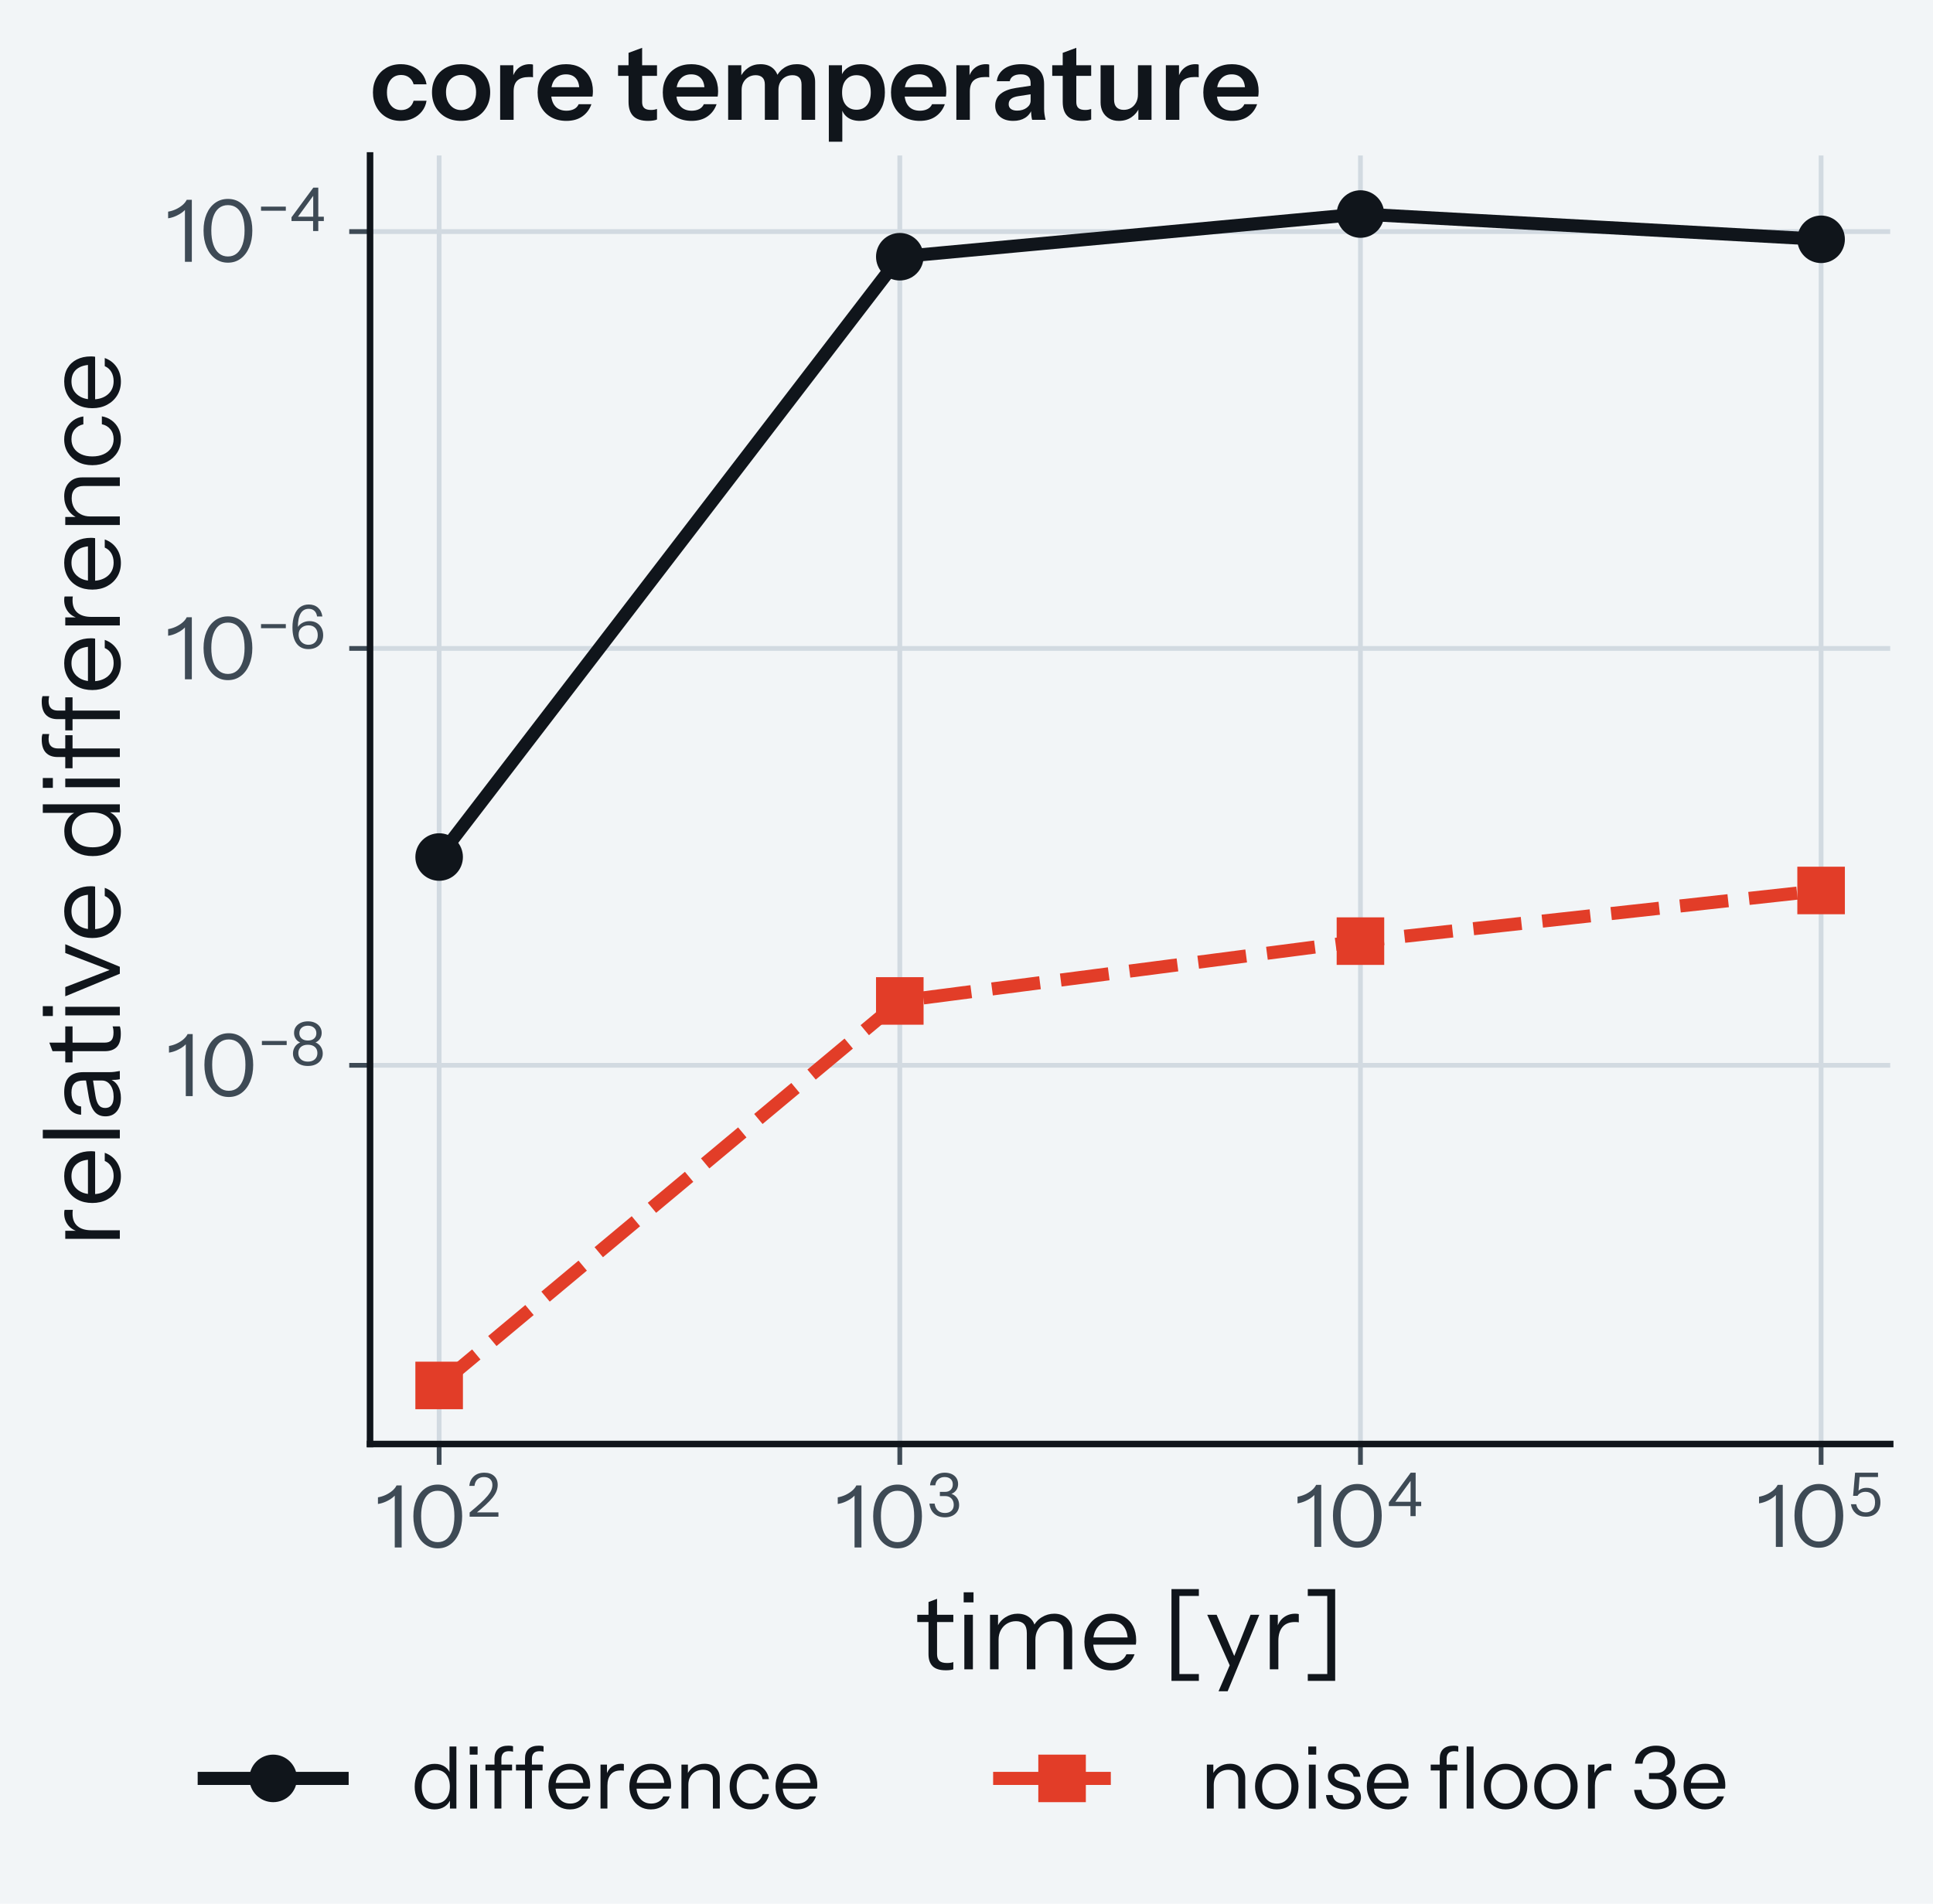
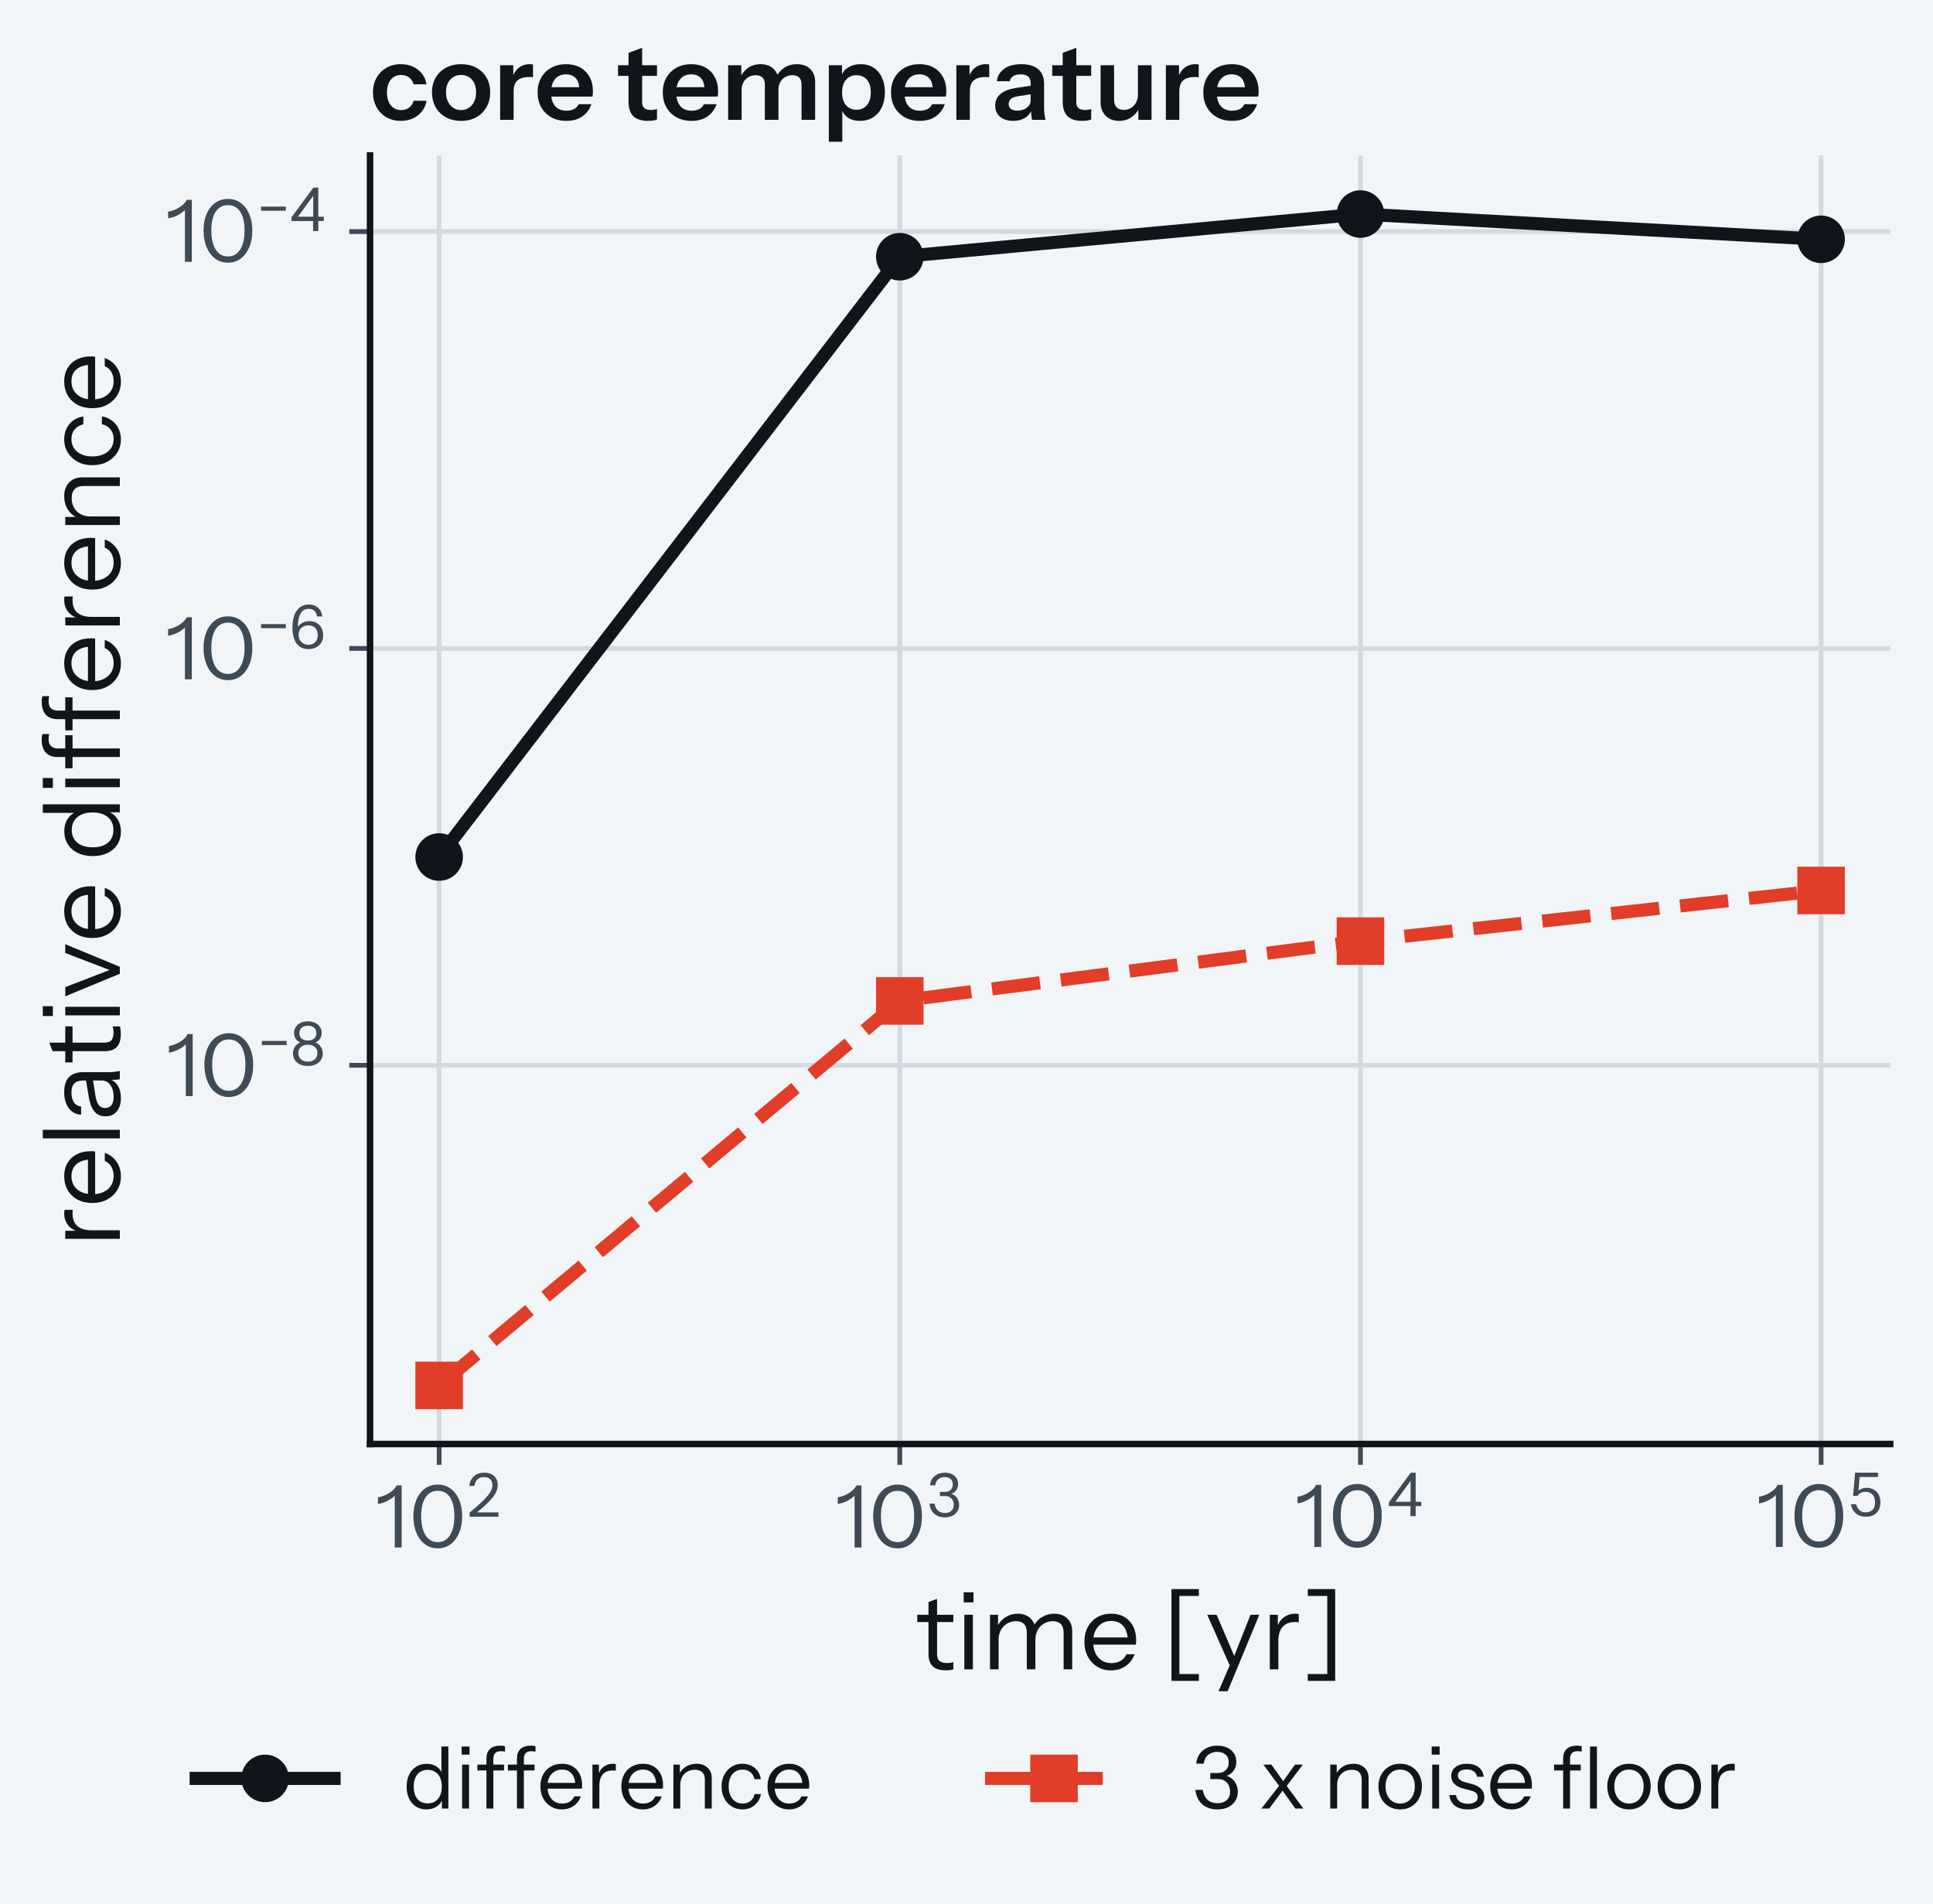
<svg xmlns="http://www.w3.org/2000/svg" xmlns:xlink="http://www.w3.org/1999/xlink" width="325.2pt" height="320.35pt" viewBox="0 0 325.2 320.35" version="1.1">
  <defs>
    <style type="text/css">*{stroke-linejoin: round; stroke-linecap: butt}</style>
  </defs>
  <g id="figure_1">
    <g id="patch_1">
      <path d="M 0 320.35  L 325.2 320.35  L 325.2 0  L 0 0  z " style="fill: #f2f5f7" />
    </g>
    <g id="axes_1">
      <g id="patch_2">
        <path d="M 62.255 242.985  L 318 242.985  L 318 26.16  L 62.255 26.16  z " style="fill: #f2f5f7" />
      </g>
      <g id="matplotlib.axis_1">
        <g id="xtick_1">
          <g id="line2d_1">
            <path d="M 73.88 242.985  L 73.88 26.16  " clip-path="url(#pbb0f7ab8b5)" style="fill: none; stroke: #d2dae1; stroke-width: 0.8; stroke-linecap: square" />
          </g>
          <g id="line2d_2">
            <defs>
              <path id="m2a301ba8c9" d="M 0 0  L 0 3.5  " style="stroke: #3e4a55; stroke-width: 0.8" />
            </defs>
            <g>
              <use xlink:href="#m2a301ba8c9" x="73.88" y="242.985" style="fill: #3e4a55; stroke: #3e4a55; stroke-width: 0.8" />
            </g>
          </g>
          <g id="text_1">
            <g style="fill: #3e4a55" transform="translate(63.14975 260.425) scale(0.145 -0.145)">
              <defs>
                <path id="InstrumentSans-Regular-31" d="M 1440 0  L 1440 4083  L 1574 4051  Q 1498 3878 1280 3705  Q 1062 3533 777 3405  Q 493 3277 192 3232  L 192 3725  Q 493 3776 768 3904  Q 1043 4032 1257 4214  Q 1472 4397 1574 4608  L 1952 4608  L 1952 0  L 1440 0  z " transform="scale(0.015625)" />
                <path id="InstrumentSans-Regular-30" d="M 2131 -64  Q 1587 -64 1180 240  Q 774 544 547 1085  Q 320 1626 320 2323  Q 320 3021 544 3549  Q 768 4077 1177 4374  Q 1587 4672 2131 4672  Q 2675 4672 3081 4374  Q 3488 4077 3715 3549  Q 3942 3021 3942 2323  Q 3942 1619 3715 1081  Q 3488 544 3081 240  Q 2675 -64 2131 -64  z M 2131 397  Q 2522 397 2797 630  Q 3072 864 3219 1296  Q 3366 1728 3366 2330  Q 3366 2925 3222 3347  Q 3078 3770 2803 3990  Q 2528 4211 2131 4211  Q 1734 4211 1459 3987  Q 1184 3763 1040 3344  Q 896 2925 896 2330  Q 896 1728 1043 1293  Q 1190 858 1465 627  Q 1741 397 2131 397  z " transform="scale(0.015625)" />
                <path id="InstrumentSans-Regular-32" d="M 256 0  L 256 448  Q 947 1018 1411 1446  Q 1875 1875 2153 2208  Q 2432 2541 2550 2819  Q 2669 3098 2669 3366  Q 2669 3763 2432 3987  Q 2195 4211 1779 4211  Q 1350 4211 1088 3968  Q 826 3725 768 3270  L 218 3270  Q 282 3898 701 4285  Q 1120 4672 1818 4672  Q 2464 4672 2848 4326  Q 3232 3981 3232 3379  Q 3232 3053 3107 2726  Q 2982 2400 2697 2041  Q 2413 1683 1949 1251  Q 1485 819 800 275  L 678 461  L 3309 461  L 3309 0  L 256 0  z " transform="scale(0.015625)" />
              </defs>
              <use xlink:href="#InstrumentSans-Regular-31" transform="translate(0 0.2)" />
              <use xlink:href="#InstrumentSans-Regular-30" transform="translate(39.09999 0.2)" />
              <use xlink:href="#InstrumentSans-Regular-32" transform="translate(106.5925 35.9) scale(0.7)" />
            </g>
          </g>
        </g>
        <g id="xtick_2">
          <g id="line2d_3">
            <path d="M 151.378 242.985  L 151.378 26.16  " clip-path="url(#pbb0f7ab8b5)" style="fill: none; stroke: #d2dae1; stroke-width: 0.8; stroke-linecap: square" />
          </g>
          <g id="line2d_4">
            <g>
              <use xlink:href="#m2a301ba8c9" x="151.378" y="242.985" style="fill: #3e4a55; stroke: #3e4a55; stroke-width: 0.8" />
            </g>
          </g>
          <g id="text_2">
            <g style="fill: #3e4a55" transform="translate(140.5031 260.425) scale(0.145 -0.145)">
              <defs>
                <path id="InstrumentSans-Regular-33" d="M 1894 -64  Q 1434 -64 1085 105  Q 736 275 521 601  Q 307 928 256 1389  L 806 1389  Q 877 909 1158 653  Q 1440 397 1901 397  Q 2336 397 2585 627  Q 2835 858 2835 1254  Q 2835 1670 2592 1929  Q 2349 2189 1939 2189  L 1363 2189  L 1363 2637  L 1920 2637  Q 2291 2637 2512 2851  Q 2733 3066 2733 3424  Q 2733 3802 2499 4006  Q 2266 4211 1869 4211  Q 1478 4211 1203 3984  Q 928 3757 877 3334  L 320 3334  Q 358 3744 563 4041  Q 768 4339 1110 4505  Q 1453 4672 1882 4672  Q 2298 4672 2618 4525  Q 2938 4378 3117 4106  Q 3296 3834 3296 3469  Q 3296 3142 3149 2892  Q 3002 2643 2749 2502  Q 2496 2362 2170 2362  L 2131 2496  Q 2522 2496 2806 2333  Q 3091 2170 3248 1888  Q 3405 1606 3405 1235  Q 3405 851 3213 556  Q 3021 262 2681 99  Q 2342 -64 1894 -64  z " transform="scale(0.015625)" />
              </defs>
              <use xlink:href="#InstrumentSans-Regular-31" transform="translate(0 0.2)" />
              <use xlink:href="#InstrumentSans-Regular-30" transform="translate(39.09999 0.2)" />
              <use xlink:href="#InstrumentSans-Regular-33" transform="translate(106.5925 35.9) scale(0.7)" />
            </g>
          </g>
        </g>
        <g id="xtick_3">
          <g id="line2d_5">
            <path d="M 228.876 242.985  L 228.876 26.16  " clip-path="url(#pbb0f7ab8b5)" style="fill: none; stroke: #d2dae1; stroke-width: 0.8; stroke-linecap: square" />
          </g>
          <g id="line2d_6">
            <g>
              <use xlink:href="#m2a301ba8c9" x="228.876" y="242.985" style="fill: #3e4a55; stroke: #3e4a55; stroke-width: 0.8" />
            </g>
          </g>
          <g id="text_3">
            <g style="fill: #3e4a55" transform="translate(217.8564 260.425) scale(0.145 -0.145)">
              <defs>
                <path id="InstrumentSans-Regular-34" d="M 2509 0  L 2509 1216  L 2522 1344  L 2522 3974  L 2694 3974  L 749 1312  L 576 1523  L 3648 1523  L 3648 1062  L 218 1062  L 218 1459  L 2534 4608  L 3059 4608  L 3059 0  L 2509 0  z " transform="scale(0.015625)" />
              </defs>
              <use xlink:href="#InstrumentSans-Regular-31" transform="translate(0 0.9)" />
              <use xlink:href="#InstrumentSans-Regular-30" transform="translate(39.09999 0.9)" />
              <use xlink:href="#InstrumentSans-Regular-34" transform="translate(106.5925 36.6) scale(0.7)" />
            </g>
          </g>
        </g>
        <g id="xtick_4">
          <g id="line2d_7">
            <path d="M 306.375 242.985  L 306.375 26.16  " clip-path="url(#pbb0f7ab8b5)" style="fill: none; stroke: #d2dae1; stroke-width: 0.8; stroke-linecap: square" />
          </g>
          <g id="line2d_8">
            <g>
              <use xlink:href="#m2a301ba8c9" x="306.375" y="242.985" style="fill: #3e4a55; stroke: #3e4a55; stroke-width: 0.8" />
            </g>
          </g>
          <g id="text_4">
            <g style="fill: #3e4a55" transform="translate(295.4998 260.425) scale(0.145 -0.145)">
              <defs>
                <path id="InstrumentSans-Regular-35" d="M 1869 -64  Q 1184 -64 774 304  Q 365 672 275 1261  L 838 1261  Q 922 845 1194 621  Q 1466 397 1856 397  Q 2266 397 2550 653  Q 2835 909 2835 1466  Q 2835 2022 2550 2300  Q 2266 2579 1830 2579  Q 1517 2579 1286 2451  Q 1056 2323 979 2150  L 506 2150  L 717 4608  L 3149 4608  L 3149 4147  L 1030 4147  L 1210 4339  L 1062 2483  L 941 2528  Q 1056 2720 1312 2861  Q 1568 3002 1939 3002  Q 2368 3002 2697 2816  Q 3027 2630 3216 2288  Q 3405 1946 3405 1466  Q 3405 986 3216 643  Q 3027 301 2684 118  Q 2342 -64 1869 -64  z " transform="scale(0.015625)" />
              </defs>
              <use xlink:href="#InstrumentSans-Regular-31" transform="translate(0 0.9)" />
              <use xlink:href="#InstrumentSans-Regular-30" transform="translate(39.09999 0.9)" />
              <use xlink:href="#InstrumentSans-Regular-35" transform="translate(106.5925 36.6) scale(0.7)" />
            </g>
          </g>
        </g>
        <g id="text_5">
          <g style="fill: #10151b" transform="translate(154.0105 280.8975) scale(0.18 -0.18)">
            <defs>
              <path id="InstrumentSans-Regular-74" d="M 1818 -58  Q 1274 -58 1027 188  Q 781 435 781 902  L 781 4026  L 1293 4218  L 1293 909  Q 1293 634 1433 506  Q 1574 378 1894 378  Q 2022 378 2115 394  Q 2208 410 2266 435  L 2266 0  Q 2202 -26 2083 -42  Q 1965 -58 1818 -58  z M 109 2829  L 109 3264  L 2266 3264  L 2266 2829  L 109 2829  z " transform="scale(0.015625)" />
              <path id="InstrumentSans-Regular-69" d="M 512 0  L 512 3264  L 1024 3264  L 1024 0  L 512 0  z M 472 4006  L 472 4608  L 1061 4608  L 1061 4006  L 472 4006  z " transform="scale(0.015625)" />
              <path id="InstrumentSans-Regular-6d" d="M 512 0  L 512 3264  L 992 3264  L 992 2496  L 1024 2496  L 1024 0  L 512 0  z M 2714 0  L 2714 2163  Q 2714 2534 2547 2707  Q 2381 2880 2067 2880  Q 1773 2880 1536 2739  Q 1299 2598 1161 2348  Q 1024 2099 1024 1766  L 941 2541  Q 1107 2906 1440 3117  Q 1773 3328 2163 3328  Q 2637 3328 2931 3049  Q 3226 2771 3226 2298  L 3226 0  L 2714 0  z M 4915 0  L 4915 2163  Q 4915 2534 4748 2707  Q 4582 2880 4269 2880  Q 3974 2880 3737 2739  Q 3501 2598 3363 2348  Q 3226 2099 3226 1766  L 3098 2541  Q 3264 2906 3609 3117  Q 3955 3328 4352 3328  Q 4826 3328 5126 3049  Q 5427 2771 5427 2298  L 5427 0  L 4915 0  z " transform="scale(0.015625)" />
              <path id="InstrumentSans-Regular-65" d="M 1850 -64  Q 1382 -64 1024 157  Q 666 378 461 762  Q 256 1146 256 1645  Q 256 2144 457 2525  Q 659 2906 1024 3117  Q 1389 3328 1862 3328  Q 2317 3328 2653 3129  Q 2989 2931 3171 2572  Q 3354 2214 3354 1728  Q 3354 1664 3350 1606  Q 3347 1549 3334 1478  L 640 1478  L 640 1907  L 3021 1907  L 2854 1670  Q 2854 2259 2595 2576  Q 2336 2893 1862 2893  Q 1376 2893 1078 2557  Q 781 2221 781 1651  Q 781 1069 1078 720  Q 1376 371 1875 371  Q 2189 371 2425 508  Q 2662 646 2771 902  L 3258 902  Q 3098 454 2723 195  Q 2349 -64 1850 -64  z " transform="scale(0.015625)" />
              <path id="InstrumentSans-Regular-20" transform="scale(0.015625)" />
              <path id="InstrumentSans-Regular-5b" d="M 576 -691  L 576 4800  L 2214 4800  L 2214 4390  L 1050 4390  L 1050 -282  L 2214 -282  L 2214 -691  L 576 -691  z " transform="scale(0.015625)" />
              <path id="InstrumentSans-Regular-79" d="M 794 -1312  L 1523 384  L 1638 563  L 2707 3264  L 3232 3264  L 1338 -1312  L 794 -1312  z M 1581 -32  L 115 3264  L 678 3264  L 1939 314  L 1581 -32  z " transform="scale(0.015625)" />
              <path id="InstrumentSans-Regular-72" d="M 512 0  L 512 3264  L 992 3264  L 992 2432  L 1024 2432  L 1024 0  L 512 0  z M 1024 1702  L 941 2477  Q 1056 2893 1350 3110  Q 1645 3328 2029 3328  Q 2189 3328 2246 3302  L 2246 2810  Q 2214 2822 2156 2825  Q 2099 2829 2016 2829  Q 1530 2829 1277 2537  Q 1024 2246 1024 1702  z " transform="scale(0.015625)" />
              <path id="InstrumentSans-Regular-5d" d="M 2022 4800  L 2022 -691  L 384 -691  L 384 -282  L 1549 -282  L 1549 4390  L 384 4390  L 384 4800  L 2022 4800  z " transform="scale(0.015625)" />
            </defs>
            <use xlink:href="#InstrumentSans-Regular-74" />
            <use xlink:href="#InstrumentSans-Regular-69" transform="translate(37.7 0)" />
            <use xlink:href="#InstrumentSans-Regular-6d" transform="translate(61.69998 0)" />
            <use xlink:href="#InstrumentSans-Regular-65" transform="translate(153.9 0)" />
            <use xlink:href="#InstrumentSans-Regular-20" transform="translate(210.3 0)" />
            <use xlink:href="#InstrumentSans-Regular-5b" transform="translate(230.2999 0)" />
            <use xlink:href="#InstrumentSans-Regular-79" transform="translate(270.8999 0)" />
            <use xlink:href="#InstrumentSans-Regular-72" transform="translate(323.1999 0)" />
            <use xlink:href="#InstrumentSans-Regular-5d" transform="translate(360.6999 0)" />
          </g>
        </g>
      </g>
      <g id="matplotlib.axis_2">
        <g id="ytick_1">
          <g id="line2d_9">
            <path d="M 62.255 179.257  L 318 179.257  " clip-path="url(#pbb0f7ab8b5)" style="fill: none; stroke: #d2dae1; stroke-width: 0.8; stroke-linecap: square" />
          </g>
          <g id="line2d_10">
            <defs>
              <path id="me776a80f98" d="M 0 0  L -3.5 0  " style="stroke: #3e4a55; stroke-width: 0.8" />
            </defs>
            <g>
              <use xlink:href="#me776a80f98" x="62.255" y="179.257" style="fill: #3e4a55; stroke: #3e4a55; stroke-width: 0.8" />
            </g>
          </g>
          <g id="text_6">
            <g style="fill: #3e4a55" transform="translate(27.995 184.4768) scale(0.145 -0.145)">
              <defs>
                <path id="InstrumentSans-Regular-2212" d="M 384 2157  L 384 2592  L 3014 2592  L 3014 2157  L 384 2157  z " transform="scale(0.015625)" />
                <path id="InstrumentSans-Regular-38" d="M 1862 -64  Q 1376 -64 1021 109  Q 666 282 474 582  Q 282 883 282 1254  Q 282 1600 435 1881  Q 589 2163 848 2329  Q 1107 2496 1421 2496  L 1434 2362  Q 1139 2362 902 2506  Q 666 2650 531 2899  Q 397 3149 397 3450  Q 397 3808 582 4083  Q 768 4358 1101 4515  Q 1434 4672 1869 4672  Q 2304 4672 2630 4515  Q 2957 4358 3142 4083  Q 3328 3808 3328 3456  Q 3328 3149 3193 2902  Q 3059 2656 2822 2509  Q 2586 2362 2285 2362  L 2304 2496  Q 2624 2496 2880 2329  Q 3136 2163 3289 1881  Q 3443 1600 3443 1254  Q 3443 883 3251 582  Q 3059 282 2704 109  Q 2349 -64 1862 -64  z M 1862 397  Q 2330 397 2602 646  Q 2874 896 2874 1306  Q 2874 1715 2605 1952  Q 2336 2189 1862 2189  Q 1389 2189 1120 1952  Q 851 1715 851 1306  Q 851 896 1123 646  Q 1395 397 1862 397  z M 1862 2637  Q 2285 2637 2525 2848  Q 2765 3059 2765 3411  Q 2765 3776 2515 3993  Q 2266 4211 1862 4211  Q 1453 4211 1206 3993  Q 960 3776 960 3411  Q 960 3059 1203 2848  Q 1446 2637 1862 2637  z " transform="scale(0.015625)" />
              </defs>
              <use xlink:href="#InstrumentSans-Regular-31" transform="translate(0 0.2)" />
              <use xlink:href="#InstrumentSans-Regular-30" transform="translate(39.09999 0.2)" />
              <use xlink:href="#InstrumentSans-Regular-2212" transform="translate(106.5925 35.9) scale(0.7)" />
              <use xlink:href="#InstrumentSans-Regular-38" transform="translate(143.7625 35.9) scale(0.7)" />
            </g>
          </g>
        </g>
        <g id="ytick_2">
          <g id="line2d_11">
            <path d="M 62.255 109.112  L 318 109.112  " clip-path="url(#pbb0f7ab8b5)" style="fill: none; stroke: #d2dae1; stroke-width: 0.8; stroke-linecap: square" />
          </g>
          <g id="line2d_12">
            <g>
              <use xlink:href="#me776a80f98" x="62.255" y="109.112" style="fill: #3e4a55; stroke: #3e4a55; stroke-width: 0.8" />
            </g>
          </g>
          <g id="text_7">
            <g style="fill: #3e4a55" transform="translate(27.85 114.3321) scale(0.145 -0.145)">
              <defs>
                <path id="InstrumentSans-Regular-36" d="M 2010 -64  Q 1197 -64 758 528  Q 320 1120 320 2240  Q 320 3014 528 3558  Q 736 4102 1126 4387  Q 1517 4672 2054 4672  Q 2643 4672 3027 4333  Q 3411 3994 3494 3398  L 2931 3398  Q 2874 3795 2640 4003  Q 2406 4211 2048 4211  Q 1478 4211 1187 3724  Q 896 3238 896 2266  L 896 1850  L 749 1907  Q 806 2208 1004 2432  Q 1203 2656 1497 2781  Q 1792 2906 2131 2906  Q 2566 2906 2889 2717  Q 3213 2528 3395 2192  Q 3578 1856 3578 1408  Q 3578 966 3379 633  Q 3181 301 2829 118  Q 2477 -64 2010 -64  z M 2029 397  Q 2464 397 2733 672  Q 3002 947 3002 1414  Q 3002 1901 2742 2179  Q 2483 2458 2016 2458  Q 1568 2458 1270 2195  Q 973 1933 973 1472  Q 973 1152 1110 909  Q 1248 666 1488 531  Q 1728 397 2029 397  z " transform="scale(0.015625)" />
              </defs>
              <use xlink:href="#InstrumentSans-Regular-31" transform="translate(0 0.2)" />
              <use xlink:href="#InstrumentSans-Regular-30" transform="translate(39.09999 0.2)" />
              <use xlink:href="#InstrumentSans-Regular-2212" transform="translate(106.5925 35.9) scale(0.7)" />
              <use xlink:href="#InstrumentSans-Regular-36" transform="translate(143.7625 35.9) scale(0.7)" />
            </g>
          </g>
        </g>
        <g id="ytick_3">
          <g id="line2d_13">
            <path d="M 62.255 38.967  L 318 38.967  " clip-path="url(#pbb0f7ab8b5)" style="fill: none; stroke: #d2dae1; stroke-width: 0.8; stroke-linecap: square" />
          </g>
          <g id="line2d_14">
            <g>
              <use xlink:href="#me776a80f98" x="62.255" y="38.967" style="fill: #3e4a55; stroke: #3e4a55; stroke-width: 0.8" />
            </g>
          </g>
          <g id="text_8">
            <g style="fill: #3e4a55" transform="translate(27.85 44.18735) scale(0.145 -0.145)">
              <use xlink:href="#InstrumentSans-Regular-31" transform="translate(0 0.9)" />
              <use xlink:href="#InstrumentSans-Regular-30" transform="translate(39.09999 0.9)" />
              <use xlink:href="#InstrumentSans-Regular-2212" transform="translate(106.5925 36.6) scale(0.7)" />
              <use xlink:href="#InstrumentSans-Regular-34" transform="translate(143.7625 36.6) scale(0.7)" />
            </g>
          </g>
        </g>
        <g id="text_9">
          <g style="fill: #10151b" transform="translate(20.16 209.8969) rotate(-90) scale(0.18 -0.18)">
            <defs>
              <path id="InstrumentSans-Regular-6c" d="M 512 0  L 512 4608  L 1024 4608  L 1024 0  L 512 0  z " transform="scale(0.015625)" />
              <path id="InstrumentSans-Regular-61" d="M 2515 0  Q 2490 109 2480 249  Q 2470 390 2470 608  L 2438 608  L 2438 2170  Q 2438 2541 2268 2717  Q 2099 2893 1722 2893  Q 1350 2893 1129 2742  Q 909 2592 883 2317  L 390 2317  Q 422 2790 787 3059  Q 1152 3328 1741 3328  Q 2349 3328 2643 3040  Q 2938 2752 2938 2176  L 2938 608  Q 2938 467 2957 316  Q 2976 166 3008 0  L 2515 0  z M 1395 -64  Q 890 -64 592 182  Q 294 429 294 858  Q 294 1286 588 1523  Q 883 1760 1446 1856  L 2586 2048  L 2586 1626  L 1523 1459  Q 1165 1402 979 1267  Q 794 1133 794 877  Q 794 627 963 499  Q 1133 371 1466 371  Q 1894 371 2166 566  Q 2438 762 2438 1075  L 2522 621  Q 2419 294 2121 115  Q 1824 -64 1395 -64  z " transform="scale(0.015625)" />
              <path id="InstrumentSans-Regular-76" d="M 1466 0  L 115 3264  L 666 3264  L 1792 346  L 1587 346  L 2707 3264  L 3232 3264  L 1882 0  L 1466 0  z " transform="scale(0.015625)" />
              <path id="InstrumentSans-Regular-64" d="M 2886 0  L 2886 762  L 2950 742  Q 2829 371 2505 153  Q 2182 -64 1734 -64  Q 1293 -64 963 147  Q 634 358 451 736  Q 269 1114 269 1619  Q 269 2131 454 2515  Q 640 2899 973 3110  Q 1306 3322 1754 3322  Q 2214 3322 2528 3098  Q 2842 2874 2957 2464  L 2854 2451  L 2854 4608  L 3366 4608  L 3366 0  L 2886 0  z M 1830 384  Q 2323 384 2601 720  Q 2880 1056 2880 1638  Q 2880 2208 2598 2541  Q 2317 2874 1830 2874  Q 1344 2874 1069 2541  Q 794 2208 794 1619  Q 794 1043 1069 713  Q 1344 384 1830 384  z " transform="scale(0.015625)" />
              <path id="InstrumentSans-Regular-66" d="M 781 0  L 781 3725  Q 781 4173 1040 4422  Q 1299 4672 1830 4672  Q 1958 4672 2032 4659  Q 2106 4646 2157 4627  L 2157 4224  Q 2112 4237 2032 4249  Q 1952 4262 1862 4262  Q 1568 4262 1430 4115  Q 1293 3968 1293 3699  L 1293 0  L 781 0  z M 109 2829  L 109 3264  L 2086 3264  L 2086 2829  L 109 2829  z " transform="scale(0.015625)" />
              <path id="InstrumentSans-Regular-6e" d="M 512 0  L 512 3264  L 992 3264  L 992 2496  L 1024 2496  L 1024 0  L 512 0  z M 2848 0  L 2848 2138  Q 2848 2509 2662 2694  Q 2477 2880 2112 2880  Q 1792 2880 1545 2739  Q 1299 2598 1161 2348  Q 1024 2099 1024 1766  L 941 2541  Q 1107 2906 1449 3117  Q 1792 3328 2227 3328  Q 2739 3328 3049 3037  Q 3360 2746 3360 2272  L 3360 0  L 2848 0  z " transform="scale(0.015625)" />
              <path id="InstrumentSans-Regular-63" d="M 1805 -64  Q 1357 -64 1008 157  Q 659 378 457 765  Q 256 1152 256 1645  Q 256 2138 457 2515  Q 659 2893 1008 3110  Q 1357 3328 1798 3328  Q 2163 3328 2454 3187  Q 2746 3046 2934 2787  Q 3123 2528 3174 2182  L 2701 2182  Q 2637 2496 2406 2694  Q 2176 2893 1811 2893  Q 1498 2893 1267 2739  Q 1037 2586 909 2304  Q 781 2022 781 1645  Q 781 1267 909 979  Q 1037 691 1270 531  Q 1504 371 1818 371  Q 2170 371 2406 566  Q 2643 762 2707 1075  L 3181 1075  Q 3123 736 2928 477  Q 2733 218 2445 77  Q 2157 -64 1805 -64  z " transform="scale(0.015625)" />
            </defs>
            <use xlink:href="#InstrumentSans-Regular-72" />
            <use xlink:href="#InstrumentSans-Regular-65" transform="translate(37.49999 0)" />
            <use xlink:href="#InstrumentSans-Regular-6c" transform="translate(93.89998 0)" />
            <use xlink:href="#InstrumentSans-Regular-61" transform="translate(117.9 0)" />
            <use xlink:href="#InstrumentSans-Regular-74" transform="translate(171.2 0)" />
            <use xlink:href="#InstrumentSans-Regular-69" transform="translate(208.8999 0)" />
            <use xlink:href="#InstrumentSans-Regular-76" transform="translate(232.8999 0)" />
            <use xlink:href="#InstrumentSans-Regular-65" transform="translate(285.1999 0)" />
            <use xlink:href="#InstrumentSans-Regular-20" transform="translate(341.5999 0)" />
            <use xlink:href="#InstrumentSans-Regular-64" transform="translate(361.5999 0)" />
            <use xlink:href="#InstrumentSans-Regular-69" transform="translate(422.1999 0)" />
            <use xlink:href="#InstrumentSans-Regular-66" transform="translate(446.1999 0)" />
            <use xlink:href="#InstrumentSans-Regular-66" transform="translate(481.5999 0)" />
            <use xlink:href="#InstrumentSans-Regular-65" transform="translate(516.9999 0)" />
            <use xlink:href="#InstrumentSans-Regular-72" transform="translate(573.3999 0)" />
            <use xlink:href="#InstrumentSans-Regular-65" transform="translate(610.8998 0)" />
            <use xlink:href="#InstrumentSans-Regular-6e" transform="translate(667.2998 0)" />
            <use xlink:href="#InstrumentSans-Regular-63" transform="translate(727.1998 0)" />
            <use xlink:href="#InstrumentSans-Regular-65" transform="translate(780.4998 0)" />
          </g>
        </g>
      </g>
      <g id="line2d_15">
        <path d="M 73.88 144.212  L 151.378 43.198  L 228.876 36.016  L 306.375 40.268  " clip-path="url(#pbb0f7ab8b5)" style="fill: none; stroke: #10151b; stroke-width: 2.2; stroke-linecap: square" />
        <defs>
          <path id="m4e214ecc18" d="M 0 3.5  C 0.928 3.5 1.819 3.131 2.475 2.475  C 3.131 1.819 3.5 0.928 3.5 0  C 3.5 -0.928 3.131 -1.819 2.475 -2.475  C 1.819 -3.131 0.928 -3.5 0 -3.5  C -0.928 -3.5 -1.819 -3.131 -2.475 -2.475  C -3.131 -1.819 -3.5 -0.928 -3.5 0  C -3.5 0.928 -3.131 1.819 -2.475 2.475  C -1.819 3.131 -0.928 3.5 0 3.5  z " style="stroke: #10151b" />
        </defs>
        <g clip-path="url(#pbb0f7ab8b5)">
          <use xlink:href="#m4e214ecc18" x="73.88" y="144.212" style="fill: #10151b; stroke: #10151b" />
          <use xlink:href="#m4e214ecc18" x="151.378" y="43.198" style="fill: #10151b; stroke: #10151b" />
          <use xlink:href="#m4e214ecc18" x="228.876" y="36.016" style="fill: #10151b; stroke: #10151b" />
          <use xlink:href="#m4e214ecc18" x="306.375" y="40.268" style="fill: #10151b; stroke: #10151b" />
        </g>
      </g>
      <g id="line2d_16">
        <path d="M 73.88 233.129  L 151.378 168.429  L 228.876 158.364  L 306.375 149.841  " clip-path="url(#pbb0f7ab8b5)" style="fill: none; stroke-dasharray: 8.14,3.52; stroke-dashoffset: 0; stroke: #e23d28; stroke-width: 2.2" />
        <defs>
          <path id="mf7014047b5" d="M -3.5 3.5  L 3.5 3.5  L 3.5 -3.5  L -3.5 -3.5  z " style="stroke: #e23d28; stroke-linejoin: miter" />
        </defs>
        <g clip-path="url(#pbb0f7ab8b5)">
          <use xlink:href="#mf7014047b5" x="73.88" y="233.129" style="fill: #e23d28; stroke: #e23d28; stroke-linejoin: miter" />
          <use xlink:href="#mf7014047b5" x="151.378" y="168.429" style="fill: #e23d28; stroke: #e23d28; stroke-linejoin: miter" />
          <use xlink:href="#mf7014047b5" x="228.876" y="158.364" style="fill: #e23d28; stroke: #e23d28; stroke-linejoin: miter" />
          <use xlink:href="#mf7014047b5" x="306.375" y="149.841" style="fill: #e23d28; stroke: #e23d28; stroke-linejoin: miter" />
        </g>
      </g>
      <g id="patch_3">
        <path d="M 62.255 242.985  L 62.255 26.16  " style="fill: none; stroke: #10151b; stroke-width: 1.1; stroke-linejoin: miter; stroke-linecap: square" />
      </g>
      <g id="patch_4">
        <path d="M 62.255 242.985  L 318 242.985  " style="fill: none; stroke: #10151b; stroke-width: 1.1; stroke-linejoin: miter; stroke-linecap: square" />
      </g>
      <g id="text_10">
        <g style="fill: #10151b" transform="translate(62.255 20.16) scale(0.18 -0.18)">
          <defs>
            <path id="InstrumentSans-SemiBold-63" d="M 1843 -64  Q 1350 -64 976 153  Q 602 371 387 758  Q 173 1146 173 1638  Q 173 2131 387 2512  Q 602 2893 976 3110  Q 1350 3328 1843 3328  Q 2246 3328 2572 3177  Q 2899 3027 3110 2755  Q 3322 2483 3379 2125  L 2605 2125  Q 2534 2387 2336 2534  Q 2138 2682 1856 2682  Q 1594 2682 1405 2554  Q 1216 2426 1113 2189  Q 1011 1952 1011 1638  Q 1011 1318 1113 1081  Q 1216 845 1408 713  Q 1600 582 1856 582  Q 2138 582 2336 729  Q 2534 877 2605 1139  L 3379 1139  Q 3322 781 3107 509  Q 2893 237 2569 86  Q 2246 -64 1843 -64  z " transform="scale(0.015625)" />
            <path id="InstrumentSans-SemiBold-6f" d="M 1914 -64  Q 1395 -64 1001 153  Q 608 371 390 758  Q 173 1146 173 1645  Q 173 2144 390 2521  Q 608 2899 1001 3113  Q 1395 3328 1914 3328  Q 2438 3328 2828 3113  Q 3219 2899 3436 2521  Q 3654 2144 3654 1645  Q 3654 1146 3433 758  Q 3213 371 2822 153  Q 2432 -64 1914 -64  z M 1914 582  Q 2170 582 2374 713  Q 2579 845 2694 1085  Q 2810 1325 2810 1651  Q 2810 2131 2557 2406  Q 2304 2682 1914 2682  Q 1523 2682 1267 2406  Q 1011 2131 1011 1651  Q 1011 1325 1129 1085  Q 1248 845 1449 713  Q 1651 582 1914 582  z " transform="scale(0.015625)" />
            <path id="InstrumentSans-SemiBold-72" d="M 429 0  L 429 3264  L 1216 3264  L 1216 2477  L 1235 2477  L 1235 0  L 429 0  z M 1235 1702  L 1152 2477  Q 1267 2893 1542 3110  Q 1818 3328 2202 3328  Q 2336 3328 2394 3302  L 2394 2541  Q 2362 2554 2304 2557  Q 2246 2560 2163 2560  Q 1696 2560 1465 2355  Q 1235 2150 1235 1702  z " transform="scale(0.015625)" />
            <path id="InstrumentSans-SemiBold-65" d="M 1894 -64  Q 1376 -64 989 153  Q 602 371 387 755  Q 173 1139 173 1638  Q 173 2138 387 2518  Q 602 2899 986 3113  Q 1370 3328 1882 3328  Q 2368 3328 2726 3126  Q 3085 2925 3283 2560  Q 3482 2195 3482 1709  Q 3482 1619 3475 1542  Q 3469 1466 3456 1389  L 672 1389  L 672 1952  L 2835 1952  L 2669 1798  Q 2669 2259 2457 2489  Q 2246 2720 1869 2720  Q 1459 2720 1219 2438  Q 979 2157 979 1626  Q 979 1101 1219 822  Q 1459 544 1901 544  Q 2157 544 2349 640  Q 2541 736 2630 934  L 3392 934  Q 3232 474 2851 205  Q 2470 -64 1894 -64  z " transform="scale(0.015625)" />
            <path id="InstrumentSans-SemiBold-20" transform="scale(0.015625)" />
            <path id="InstrumentSans-SemiBold-74" d="M 1894 -64  Q 1293 -64 1008 221  Q 723 506 723 1075  L 723 4006  L 1536 4307  L 1536 1056  Q 1536 819 1664 704  Q 1792 589 2067 589  Q 2176 589 2262 605  Q 2349 621 2426 646  L 2426 19  Q 2349 -19 2208 -41  Q 2067 -64 1894 -64  z M 96 2630  L 96 3264  L 2426 3264  L 2426 2630  L 96 2630  z " transform="scale(0.015625)" />
            <path id="InstrumentSans-SemiBold-6d" d="M 429 0  L 429 3264  L 1216 3264  L 1216 2496  L 1235 2496  L 1235 0  L 429 0  z M 2624 0  L 2624 2106  Q 2624 2394 2480 2531  Q 2336 2669 2074 2669  Q 1843 2669 1651 2560  Q 1459 2451 1347 2252  Q 1235 2054 1235 1792  L 1152 2541  Q 1318 2899 1632 3113  Q 1946 3328 2362 3328  Q 2861 3328 3149 3043  Q 3437 2758 3437 2310  L 3437 0  L 2624 0  z M 4819 0  L 4819 2106  Q 4819 2394 4678 2531  Q 4538 2669 4275 2669  Q 4038 2669 3846 2560  Q 3654 2451 3545 2252  Q 3437 2054 3437 1792  L 3296 2541  Q 3456 2899 3782 3113  Q 4109 3328 4538 3328  Q 5050 3328 5341 3037  Q 5632 2746 5632 2266  L 5632 0  L 4819 0  z " transform="scale(0.015625)" />
            <path id="InstrumentSans-SemiBold-70" d="M 2291 -64  Q 1824 -64 1533 157  Q 1242 378 1171 768  L 1235 774  L 1235 -1312  L 429 -1312  L 429 3264  L 1216 3264  L 1216 2528  L 1152 2541  Q 1242 2906 1562 3117  Q 1882 3328 2342 3328  Q 2778 3328 3101 3120  Q 3424 2912 3603 2534  Q 3782 2157 3782 1645  Q 3782 1126 3596 742  Q 3411 358 3078 147  Q 2746 -64 2291 -64  z M 2086 602  Q 2477 602 2707 874  Q 2938 1146 2938 1638  Q 2938 2131 2704 2400  Q 2470 2669 2080 2669  Q 1696 2669 1459 2397  Q 1222 2125 1222 1632  Q 1222 1139 1459 870  Q 1696 602 2086 602  z " transform="scale(0.015625)" />
            <path id="InstrumentSans-SemiBold-61" d="M 2464 0  Q 2432 128 2416 281  Q 2400 435 2400 653  L 2374 653  L 2374 2202  Q 2374 2458 2230 2589  Q 2086 2720 1792 2720  Q 1504 2720 1334 2614  Q 1165 2509 1126 2310  L 352 2310  Q 403 2765 787 3046  Q 1171 3328 1818 3328  Q 2490 3328 2835 3024  Q 3181 2720 3181 2131  L 3181 653  Q 3181 499 3203 339  Q 3226 179 3270 0  L 2464 0  z M 1331 -64  Q 838 -64 547 182  Q 256 429 256 845  Q 256 1293 582 1555  Q 909 1818 1504 1907  L 2522 2061  L 2522 1549  L 1638 1414  Q 1350 1370 1206 1254  Q 1062 1139 1062 934  Q 1062 749 1196 649  Q 1331 550 1568 550  Q 1914 550 2144 723  Q 2374 896 2374 1146  L 2464 653  Q 2336 301 2045 118  Q 1754 -64 1331 -64  z " transform="scale(0.015625)" />
            <path id="InstrumentSans-SemiBold-75" d="M 1485 -64  Q 1146 -64 899 80  Q 653 224 521 473  Q 390 723 390 1037  L 390 3264  L 1197 3264  L 1197 1203  Q 1197 902 1347 748  Q 1498 595 1773 595  Q 2022 595 2211 710  Q 2400 826 2512 1034  Q 2624 1242 2624 1504  L 2707 723  Q 2547 365 2230 150  Q 1914 -64 1485 -64  z M 2650 0  L 2650 768  L 2624 768  L 2624 3264  L 3437 3264  L 3437 0  L 2650 0  z " transform="scale(0.015625)" />
          </defs>
          <use xlink:href="#InstrumentSans-SemiBold-63" />
          <use xlink:href="#InstrumentSans-SemiBold-6f" transform="translate(55.2 0)" />
          <use xlink:href="#InstrumentSans-SemiBold-72" transform="translate(114.9 0)" />
          <use xlink:href="#InstrumentSans-SemiBold-65" transform="translate(153.9 0)" />
          <use xlink:href="#InstrumentSans-SemiBold-20" transform="translate(211 0)" />
          <use xlink:href="#InstrumentSans-SemiBold-74" transform="translate(230.3 0)" />
          <use xlink:href="#InstrumentSans-SemiBold-65" transform="translate(270.8999 0)" />
          <use xlink:href="#InstrumentSans-SemiBold-6d" transform="translate(327.9999 0)" />
          <use xlink:href="#InstrumentSans-SemiBold-70" transform="translate(422.0999 0)" />
          <use xlink:href="#InstrumentSans-SemiBold-65" transform="translate(484.1999 0)" />
          <use xlink:href="#InstrumentSans-SemiBold-72" transform="translate(541.2999 0)" />
          <use xlink:href="#InstrumentSans-SemiBold-61" transform="translate(580.2999 0)" />
          <use xlink:href="#InstrumentSans-SemiBold-74" transform="translate(636.0999 0)" />
          <use xlink:href="#InstrumentSans-SemiBold-75" transform="translate(676.6999 0)" />
          <use xlink:href="#InstrumentSans-SemiBold-72" transform="translate(737.0999 0)" />
          <use xlink:href="#InstrumentSans-SemiBold-65" transform="translate(776.0999 0)" />
        </g>
      </g>
    </g>
    <g id="legend_1">
      <g id="line2d_17">
-         <path d="M 34.356 299.252  L 45.956 299.252  L 57.556 299.252  " style="fill: none; stroke: #10151b; stroke-width: 2.2; stroke-linecap: square" />
+         <path d="M 33.001 299.252  L 44.601 299.252  L 56.201 299.252  " style="fill: none; stroke: #10151b; stroke-width: 2.2; stroke-linecap: square" />
        <g>
-           <use xlink:href="#m4e214ecc18" x="45.956" y="299.252" style="fill: #10151b; stroke: #10151b" />
+           <use xlink:href="#m4e214ecc18" x="44.601" y="299.252" style="fill: #10151b; stroke: #10151b" />
        </g>
      </g>
      <g id="text_11">
-         <g style="fill: #10151b" transform="translate(69.15632 304.3275) scale(0.145 -0.145)">
+         <g style="fill: #10151b" transform="translate(67.80148 304.3275) scale(0.145 -0.145)">
          <use xlink:href="#InstrumentSans-Regular-64" />
          <use xlink:href="#InstrumentSans-Regular-69" transform="translate(60.59999 0)" />
          <use xlink:href="#InstrumentSans-Regular-66" transform="translate(84.59998 0)" />
          <use xlink:href="#InstrumentSans-Regular-66" transform="translate(120 0)" />
          <use xlink:href="#InstrumentSans-Regular-65" transform="translate(155.4 0)" />
          <use xlink:href="#InstrumentSans-Regular-72" transform="translate(211.8 0)" />
          <use xlink:href="#InstrumentSans-Regular-65" transform="translate(249.2999 0)" />
          <use xlink:href="#InstrumentSans-Regular-6e" transform="translate(305.6999 0)" />
          <use xlink:href="#InstrumentSans-Regular-63" transform="translate(365.5999 0)" />
          <use xlink:href="#InstrumentSans-Regular-65" transform="translate(418.8999 0)" />
        </g>
      </g>
      <g id="line2d_18">
-         <path d="M 167.079 299.252  L 178.679 299.252  L 190.279 299.252  " style="fill: none; stroke-dasharray: 8.14,3.52; stroke-dashoffset: 0; stroke: #e23d28; stroke-width: 2.2" />
+         <path d="M 165.724 299.252  L 177.324 299.252  L 188.924 299.252  " style="fill: none; stroke-dasharray: 8.14,3.52; stroke-dashoffset: 0; stroke: #e23d28; stroke-width: 2.2" />
        <g>
-           <use xlink:href="#mf7014047b5" x="178.679" y="299.252" style="fill: #e23d28; stroke: #e23d28; stroke-linejoin: miter" />
+           <use xlink:href="#mf7014047b5" x="177.324" y="299.252" style="fill: #e23d28; stroke: #e23d28; stroke-linejoin: miter" />
        </g>
      </g>
      <g id="text_12">
-         <g style="fill: #10151b" transform="translate(201.8789 304.3275) scale(0.145 -0.145)">
+         <g style="fill: #10151b" transform="translate(200.5241 304.3275) scale(0.145 -0.145)">
          <defs>
+             <path id="InstrumentSans-Regular-78" d="M 2726 0  L 1645 1517  L 352 3264  L 947 3264  L 1946 1862  L 3322 0  L 2726 0  z M 1677 1837  L 2701 3264  L 3277 3264  L 1946 1491  L 1677 1837  z M 1894 1485  L 787 0  L 205 0  L 1645 1850  L 1894 1485  z " transform="scale(0.015625)" />
            <path id="InstrumentSans-Regular-6f" d="M 1869 -64  Q 1389 -64 1024 160  Q 659 384 457 771  Q 256 1158 256 1645  Q 256 2138 461 2515  Q 666 2893 1027 3110  Q 1389 3328 1869 3328  Q 2355 3328 2716 3110  Q 3078 2893 3280 2515  Q 3482 2138 3482 1645  Q 3482 1158 3280 771  Q 3078 384 2716 160  Q 2355 -64 1869 -64  z M 1869 371  Q 2202 371 2445 534  Q 2688 698 2822 986  Q 2957 1274 2957 1651  Q 2957 2214 2659 2553  Q 2362 2893 1869 2893  Q 1382 2893 1081 2553  Q 781 2214 781 1651  Q 781 1274 915 986  Q 1050 698 1296 534  Q 1542 371 1869 371  z " transform="scale(0.015625)" />
            <path id="InstrumentSans-Regular-73" d="M 1619 -64  Q 1018 -64 659 214  Q 301 493 250 1005  L 742 1005  Q 787 691 1017 524  Q 1248 358 1632 358  Q 1971 358 2163 486  Q 2355 614 2355 851  Q 2355 1018 2246 1142  Q 2138 1267 1811 1350  L 1286 1485  Q 838 1600 614 1840  Q 390 2080 390 2413  Q 390 2835 704 3081  Q 1018 3328 1555 3328  Q 2086 3328 2419 3072  Q 2752 2816 2797 2362  L 2304 2362  Q 2259 2624 2060 2765  Q 1862 2906 1536 2906  Q 1222 2906 1049 2787  Q 877 2669 877 2451  Q 877 2285 1001 2163  Q 1126 2042 1421 1958  L 1933 1818  Q 2387 1696 2617 1446  Q 2848 1197 2848 845  Q 2848 416 2521 176  Q 2195 -64 1619 -64  z " transform="scale(0.015625)" />
          </defs>
-           <use xlink:href="#InstrumentSans-Regular-6e" />
-           <use xlink:href="#InstrumentSans-Regular-6f" transform="translate(59.89999 0)" />
-           <use xlink:href="#InstrumentSans-Regular-69" transform="translate(118.3 0)" />
-           <use xlink:href="#InstrumentSans-Regular-73" transform="translate(142.3 0)" />
-           <use xlink:href="#InstrumentSans-Regular-65" transform="translate(189.6 0)" />
-           <use xlink:href="#InstrumentSans-Regular-20" transform="translate(246 0)" />
-           <use xlink:href="#InstrumentSans-Regular-66" transform="translate(265.9999 0)" />
-           <use xlink:href="#InstrumentSans-Regular-6c" transform="translate(301.3999 0)" />
-           <use xlink:href="#InstrumentSans-Regular-6f" transform="translate(325.3999 0)" />
-           <use xlink:href="#InstrumentSans-Regular-6f" transform="translate(383.7999 0)" />
-           <use xlink:href="#InstrumentSans-Regular-72" transform="translate(442.1999 0)" />
-           <use xlink:href="#InstrumentSans-Regular-20" transform="translate(479.6999 0)" />
-           <use xlink:href="#InstrumentSans-Regular-33" transform="translate(499.6999 0)" />
-           <use xlink:href="#InstrumentSans-Regular-65" transform="translate(557.0999 0)" />
+           <use xlink:href="#InstrumentSans-Regular-33" />
+           <use xlink:href="#InstrumentSans-Regular-20" transform="translate(57.39999 0)" />
+           <use xlink:href="#InstrumentSans-Regular-78" transform="translate(77.39998 0)" />
+           <use xlink:href="#InstrumentSans-Regular-20" transform="translate(132.5 0)" />
+           <use xlink:href="#InstrumentSans-Regular-6e" transform="translate(152.5 0)" />
+           <use xlink:href="#InstrumentSans-Regular-6f" transform="translate(212.3999 0)" />
+           <use xlink:href="#InstrumentSans-Regular-69" transform="translate(270.7999 0)" />
+           <use xlink:href="#InstrumentSans-Regular-73" transform="translate(294.7999 0)" />
+           <use xlink:href="#InstrumentSans-Regular-65" transform="translate(342.0999 0)" />
+           <use xlink:href="#InstrumentSans-Regular-20" transform="translate(398.4999 0)" />
+           <use xlink:href="#InstrumentSans-Regular-66" transform="translate(418.4999 0)" />
+           <use xlink:href="#InstrumentSans-Regular-6c" transform="translate(453.8999 0)" />
+           <use xlink:href="#InstrumentSans-Regular-6f" transform="translate(477.8999 0)" />
+           <use xlink:href="#InstrumentSans-Regular-6f" transform="translate(536.2999 0)" />
+           <use xlink:href="#InstrumentSans-Regular-72" transform="translate(594.6999 0)" />
        </g>
      </g>
    </g>
  </g>
  <defs>
    <clipPath id="pbb0f7ab8b5">
      <rect x="62.255" y="26.16" width="255.745" height="216.825" />
    </clipPath>
  </defs>
</svg>
